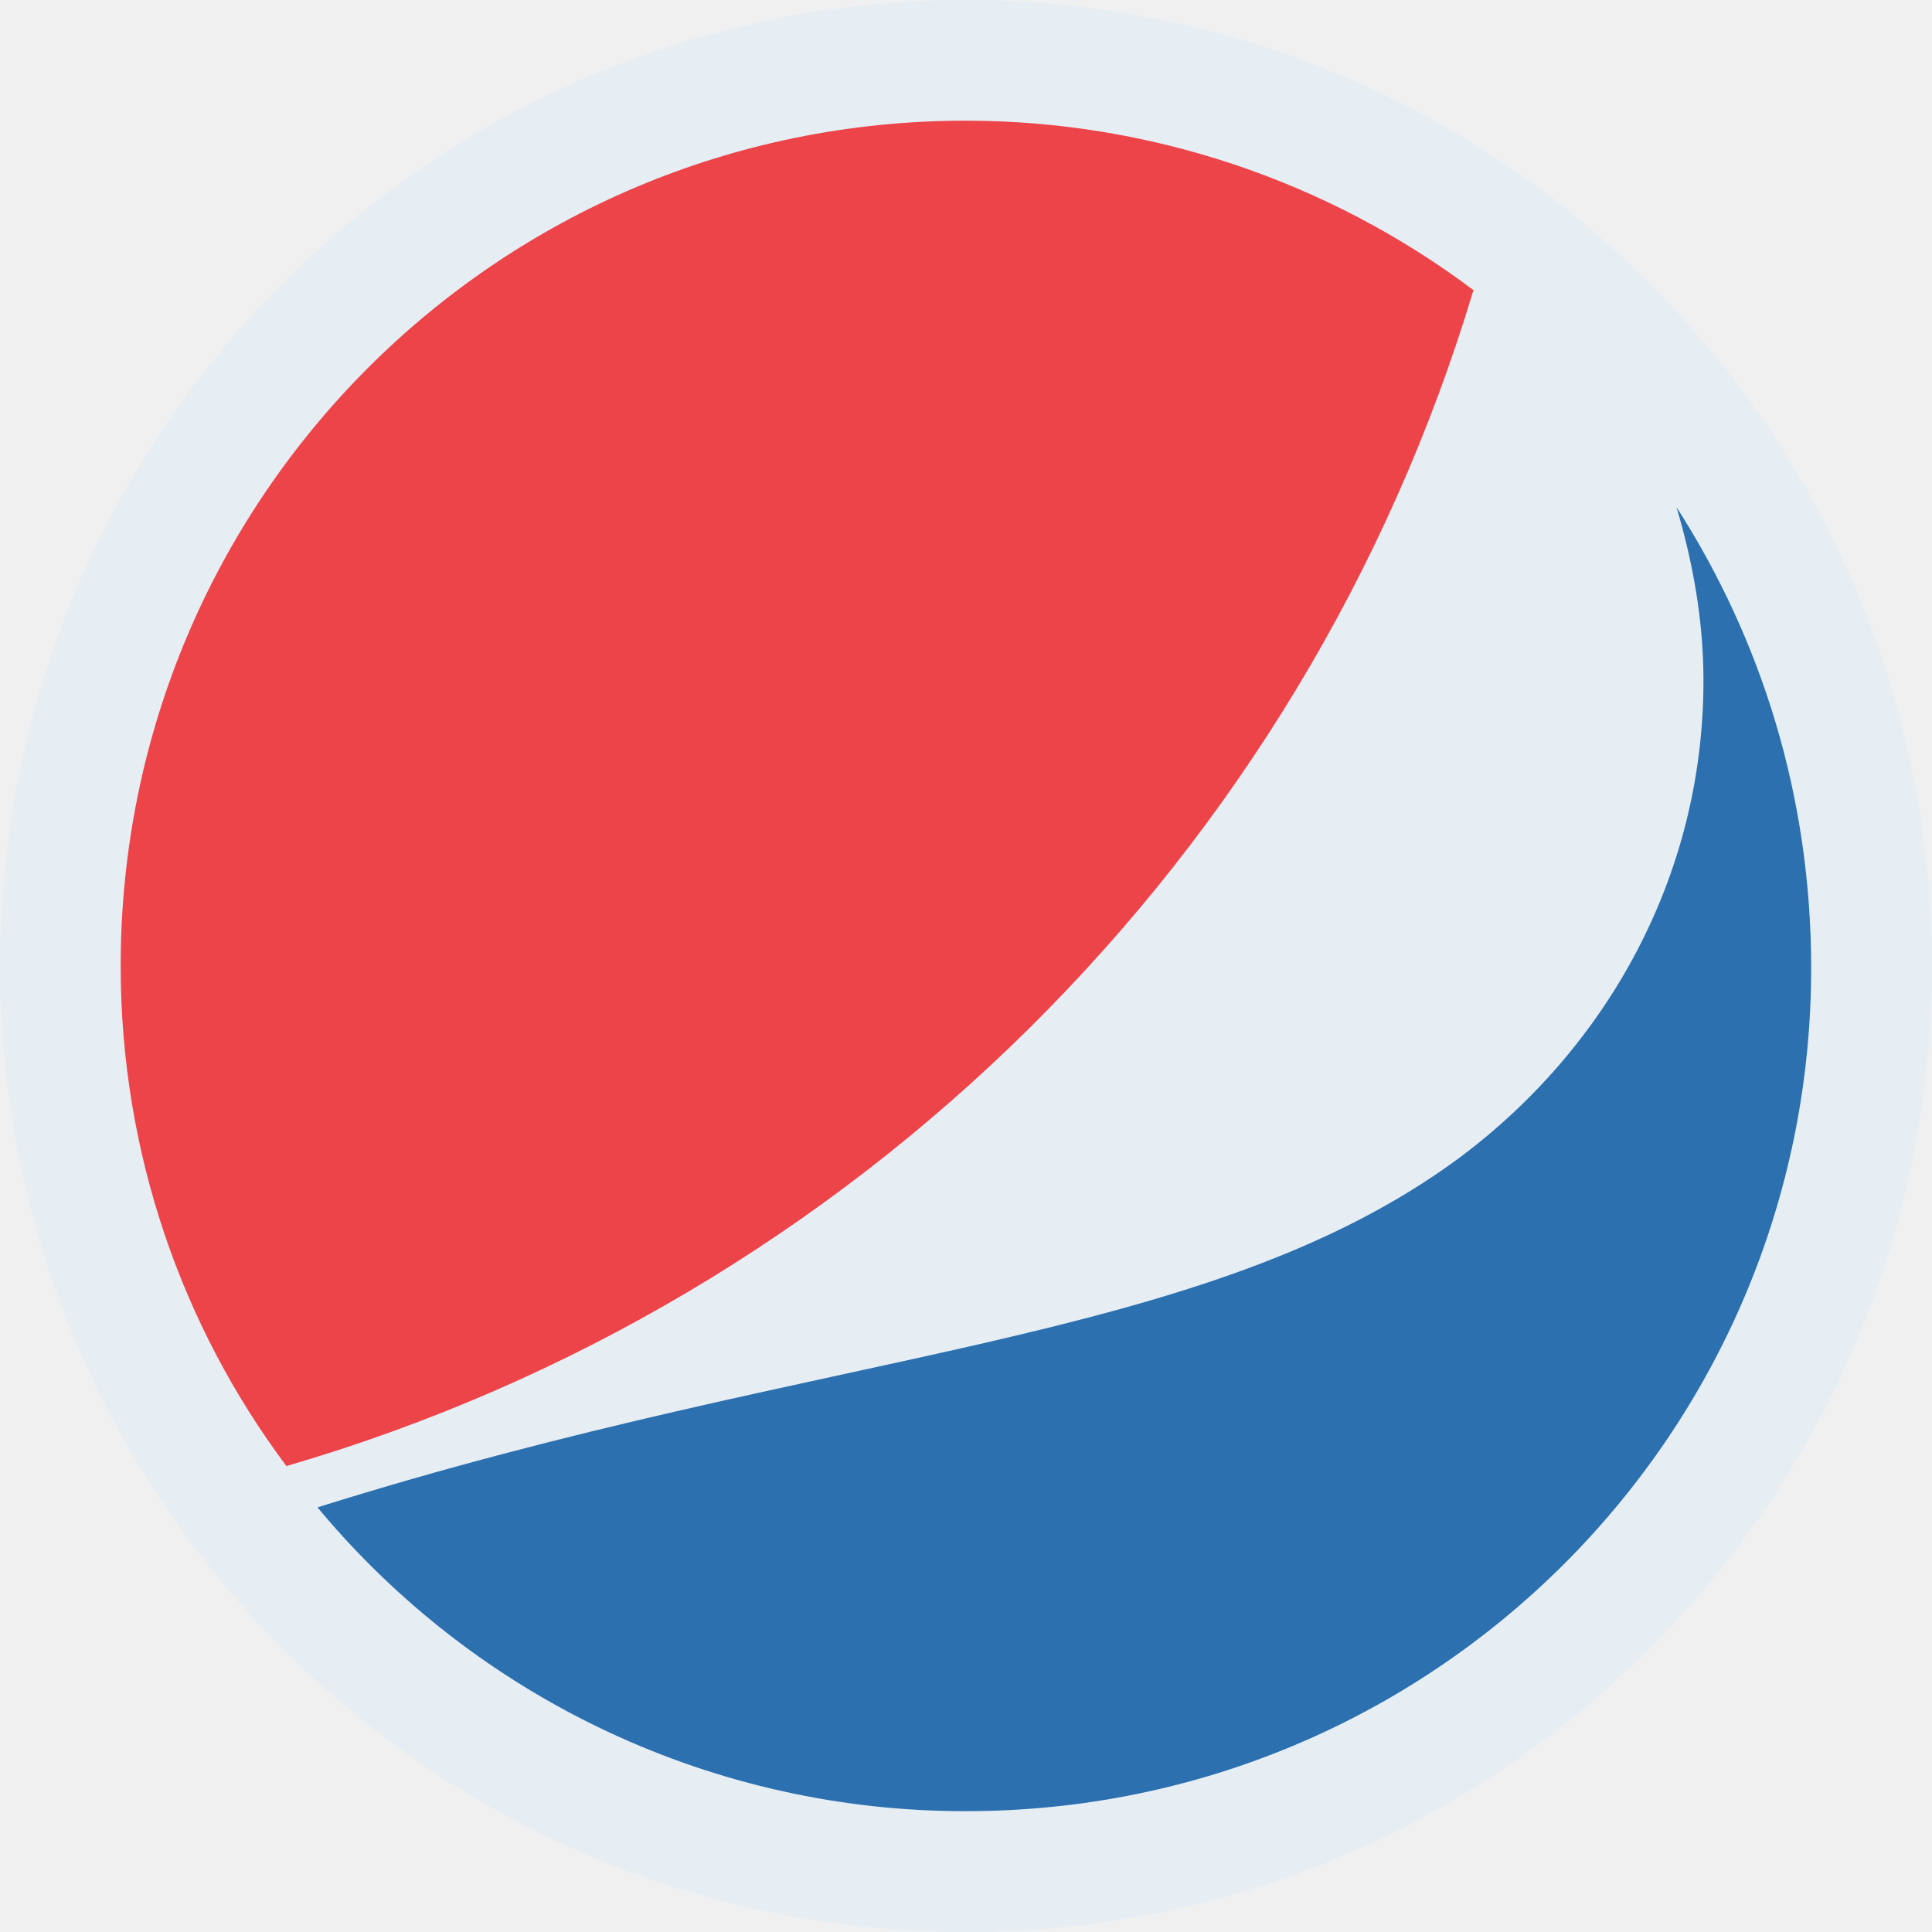
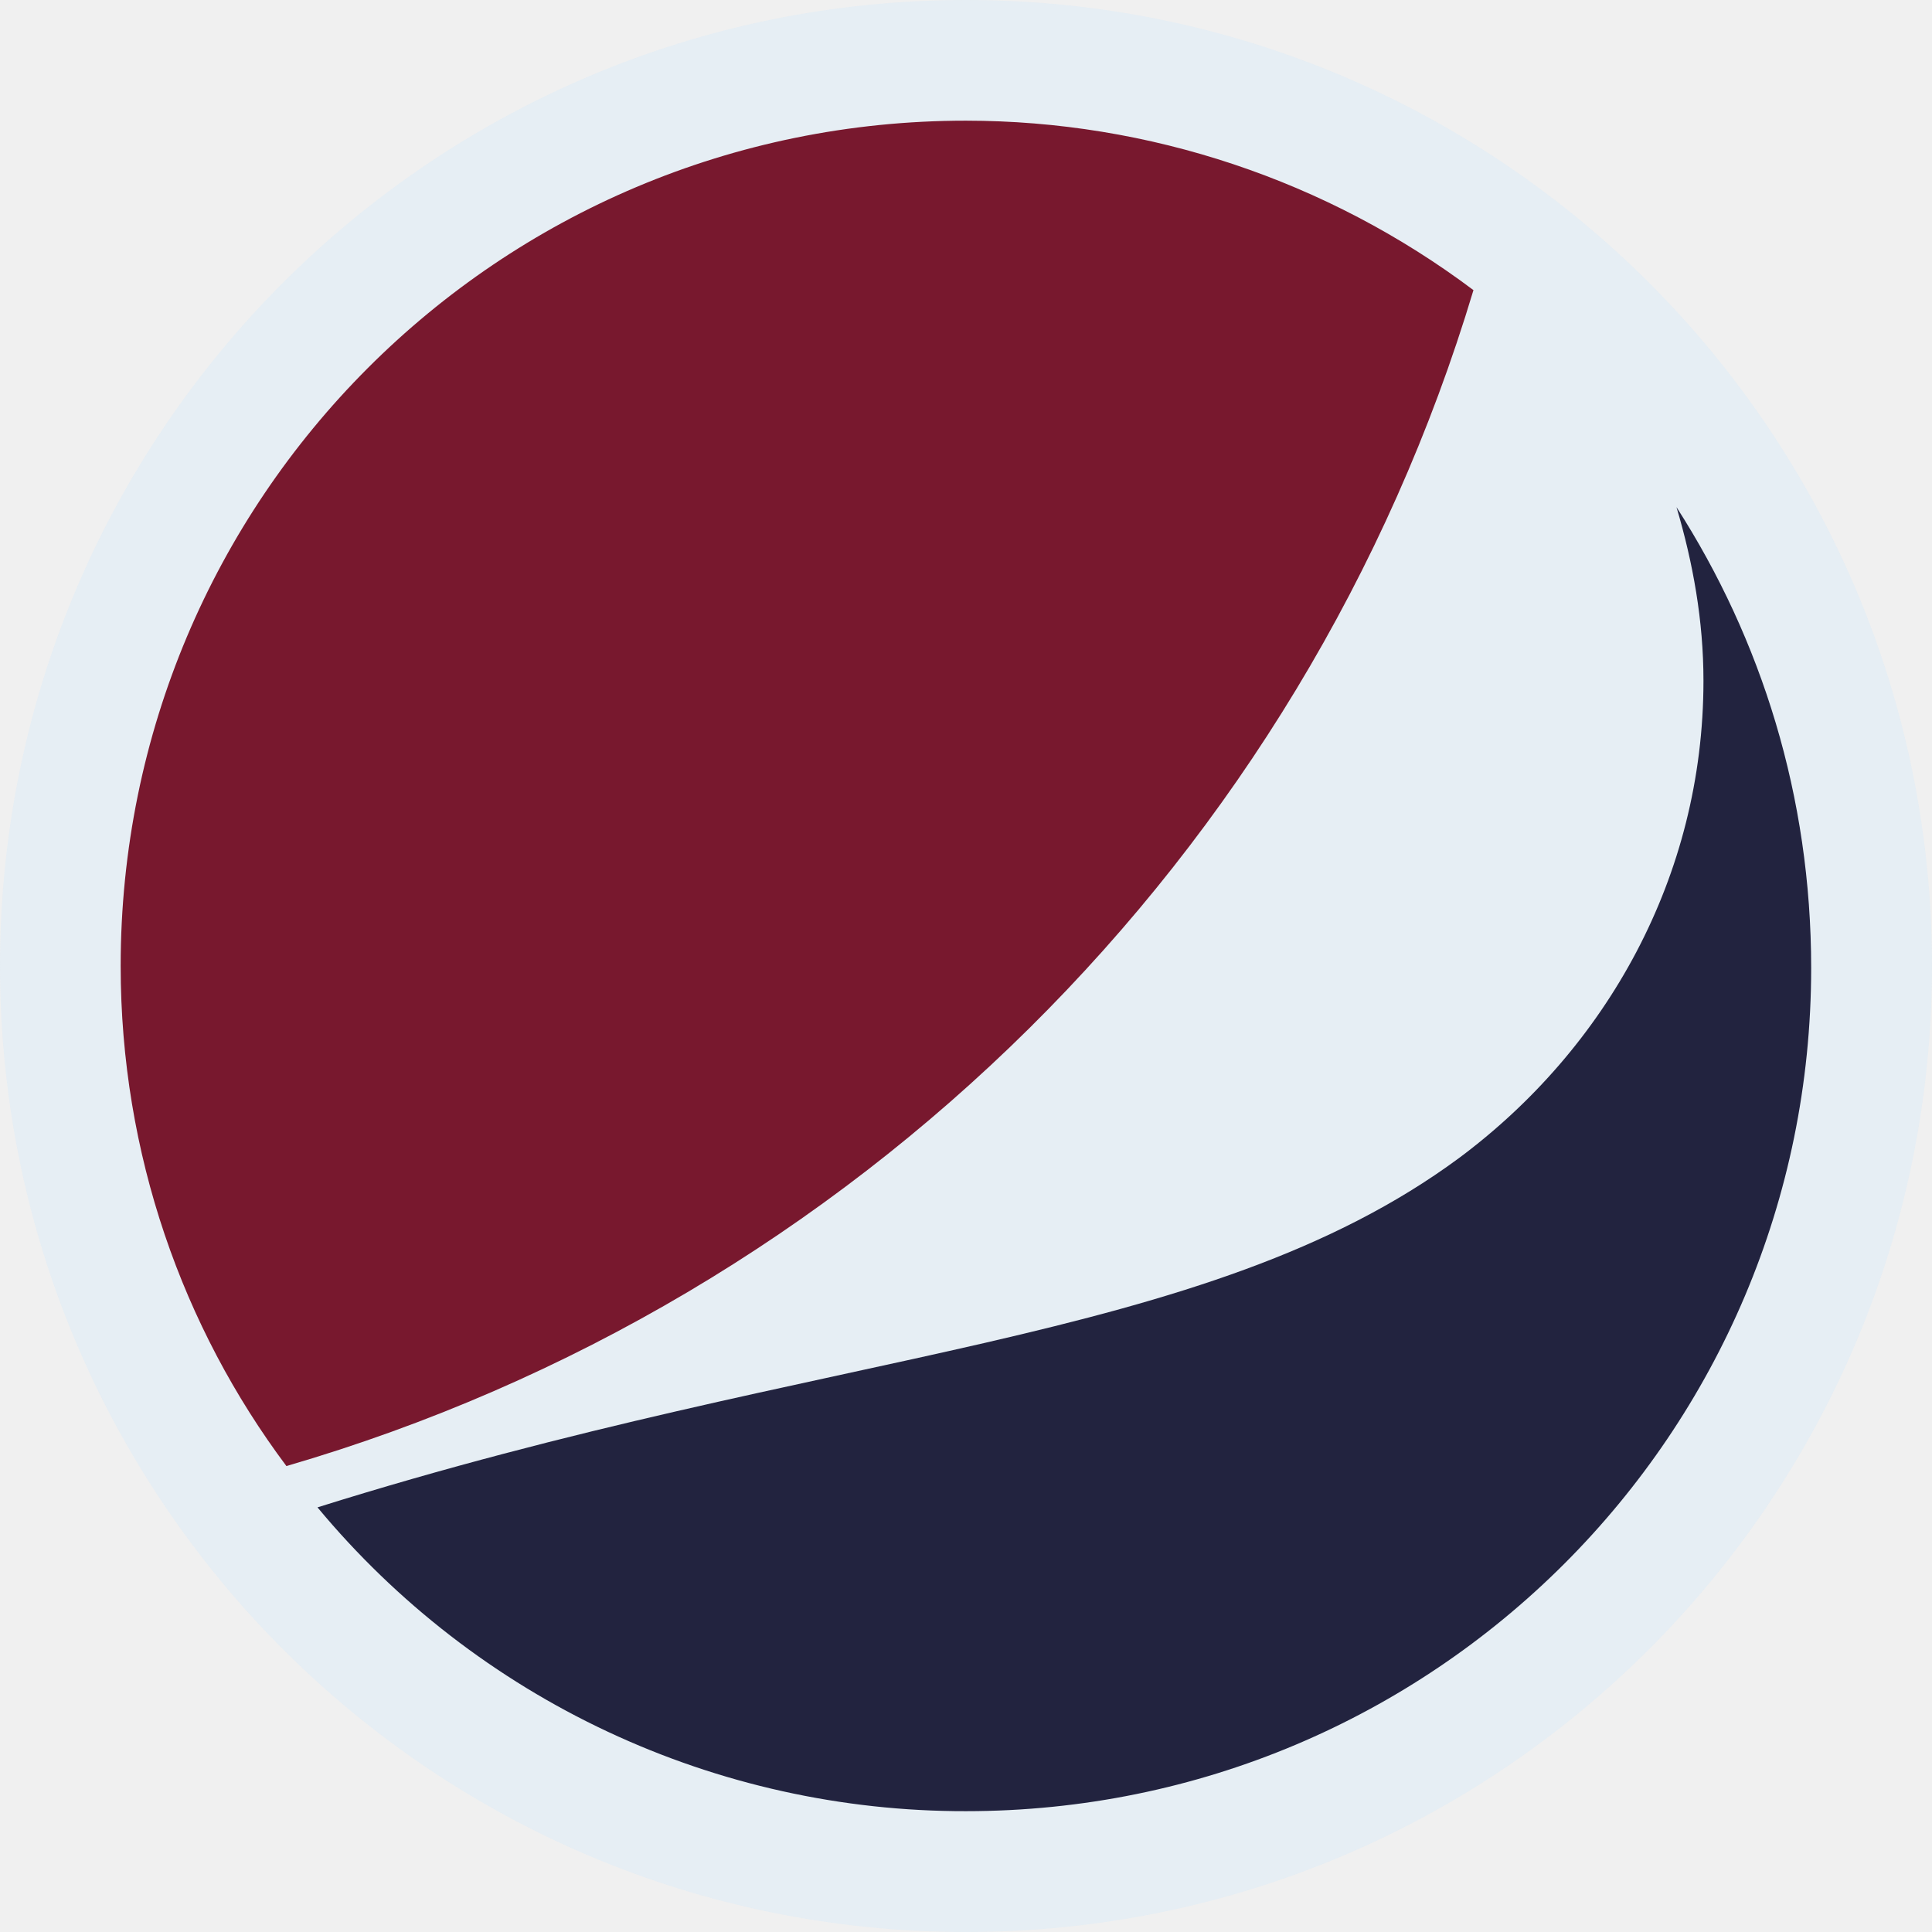
<svg xmlns="http://www.w3.org/2000/svg" width="100" height="100" viewBox="0 0 100 100" fill="none">
  <g clip-path="url(#clip0_30_285)">
    <path d="M50 0C22.375 0 0 22.375 0 50C0 77.625 22.375 100 50 100C77.625 100 100 77.625 100 50C100 22.371 77.625 0 50 0Z" fill="#E5EDF4" fill-opacity="0.9" />
-     <path d="M86.775 26.25C87.633 29.137 88.171 32.133 88.171 35.233C88.171 45.396 83.129 54.275 75.516 59.942C62.329 69.675 43.025 69.675 16.433 78.021C20.526 82.95 25.656 86.915 31.457 89.633C37.259 92.352 43.589 93.756 49.996 93.746C74.229 93.746 93.746 74.171 93.746 50.104C93.746 41.225 91.171 33.096 86.775 26.25Z" fill="#1863A9" fill-opacity="0.9" />
-     <path d="M76.266 15.017C68.689 9.329 59.471 6.251 49.996 6.246C25.762 6.246 6.246 25.821 6.246 49.996C6.246 59.729 9.462 68.717 14.825 75.883C44.204 67.325 67.475 44.325 76.266 15.017Z" fill="#ED3238" fill-opacity="0.9" />
+     <path d="M86.775 26.25C87.633 29.137 88.171 32.133 88.171 35.233C88.171 45.396 83.129 54.275 75.516 59.942C62.329 69.675 43.025 69.675 16.433 78.021C20.526 82.95 25.656 86.915 31.457 89.633C37.259 92.352 43.589 93.756 49.996 93.746C74.229 93.746 93.746 74.171 93.746 50.104C93.746 41.225 91.171 33.096 86.775 26.25Z" fill="#0d0e2c" fill-opacity="0.9" />
+     <path d="M76.266 15.017C68.689 9.329 59.471 6.251 49.996 6.246C25.762 6.246 6.246 25.821 6.246 49.996C6.246 59.729 9.462 68.717 14.825 75.883C44.204 67.325 67.475 44.325 76.266 15.017Z" fill="#6c0219" fill-opacity="0.9" />
  </g>
  <defs>
    <clipPath id="clip0_30_285">
      <rect width="100" height="100" fill="white" />
    </clipPath>
  </defs>
</svg>
